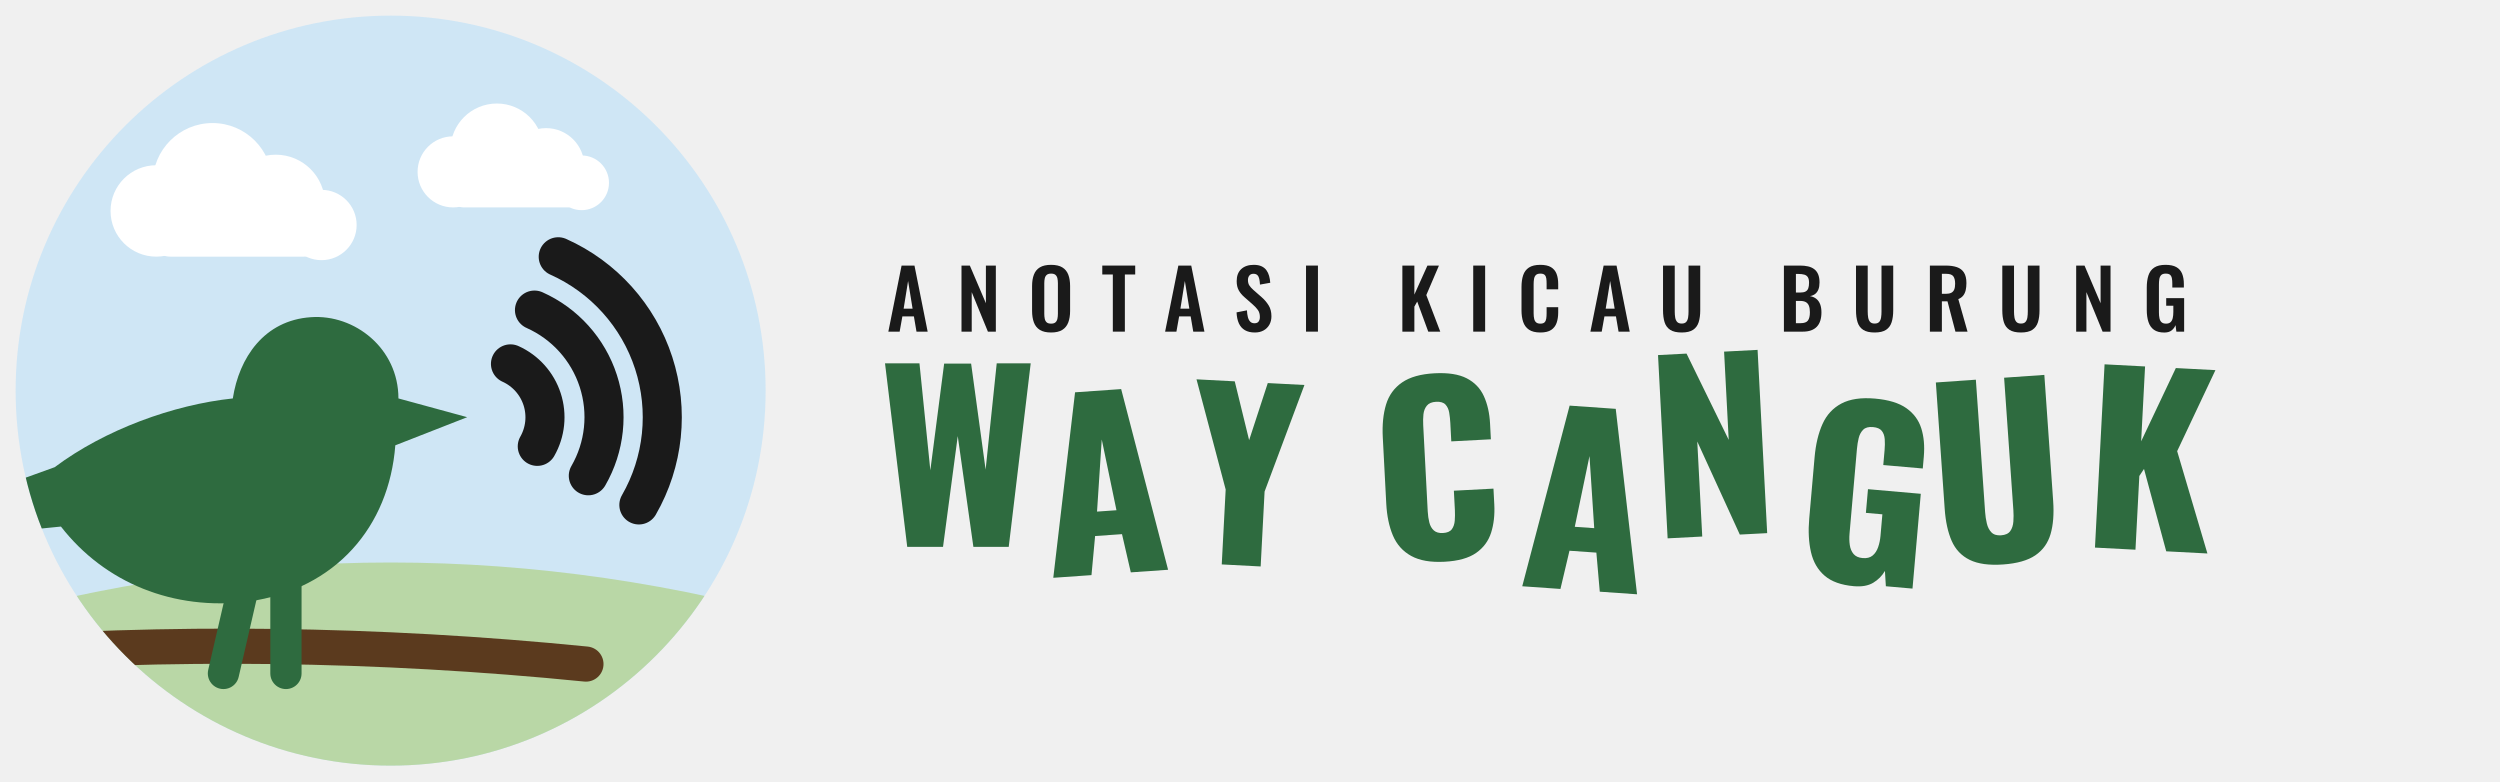
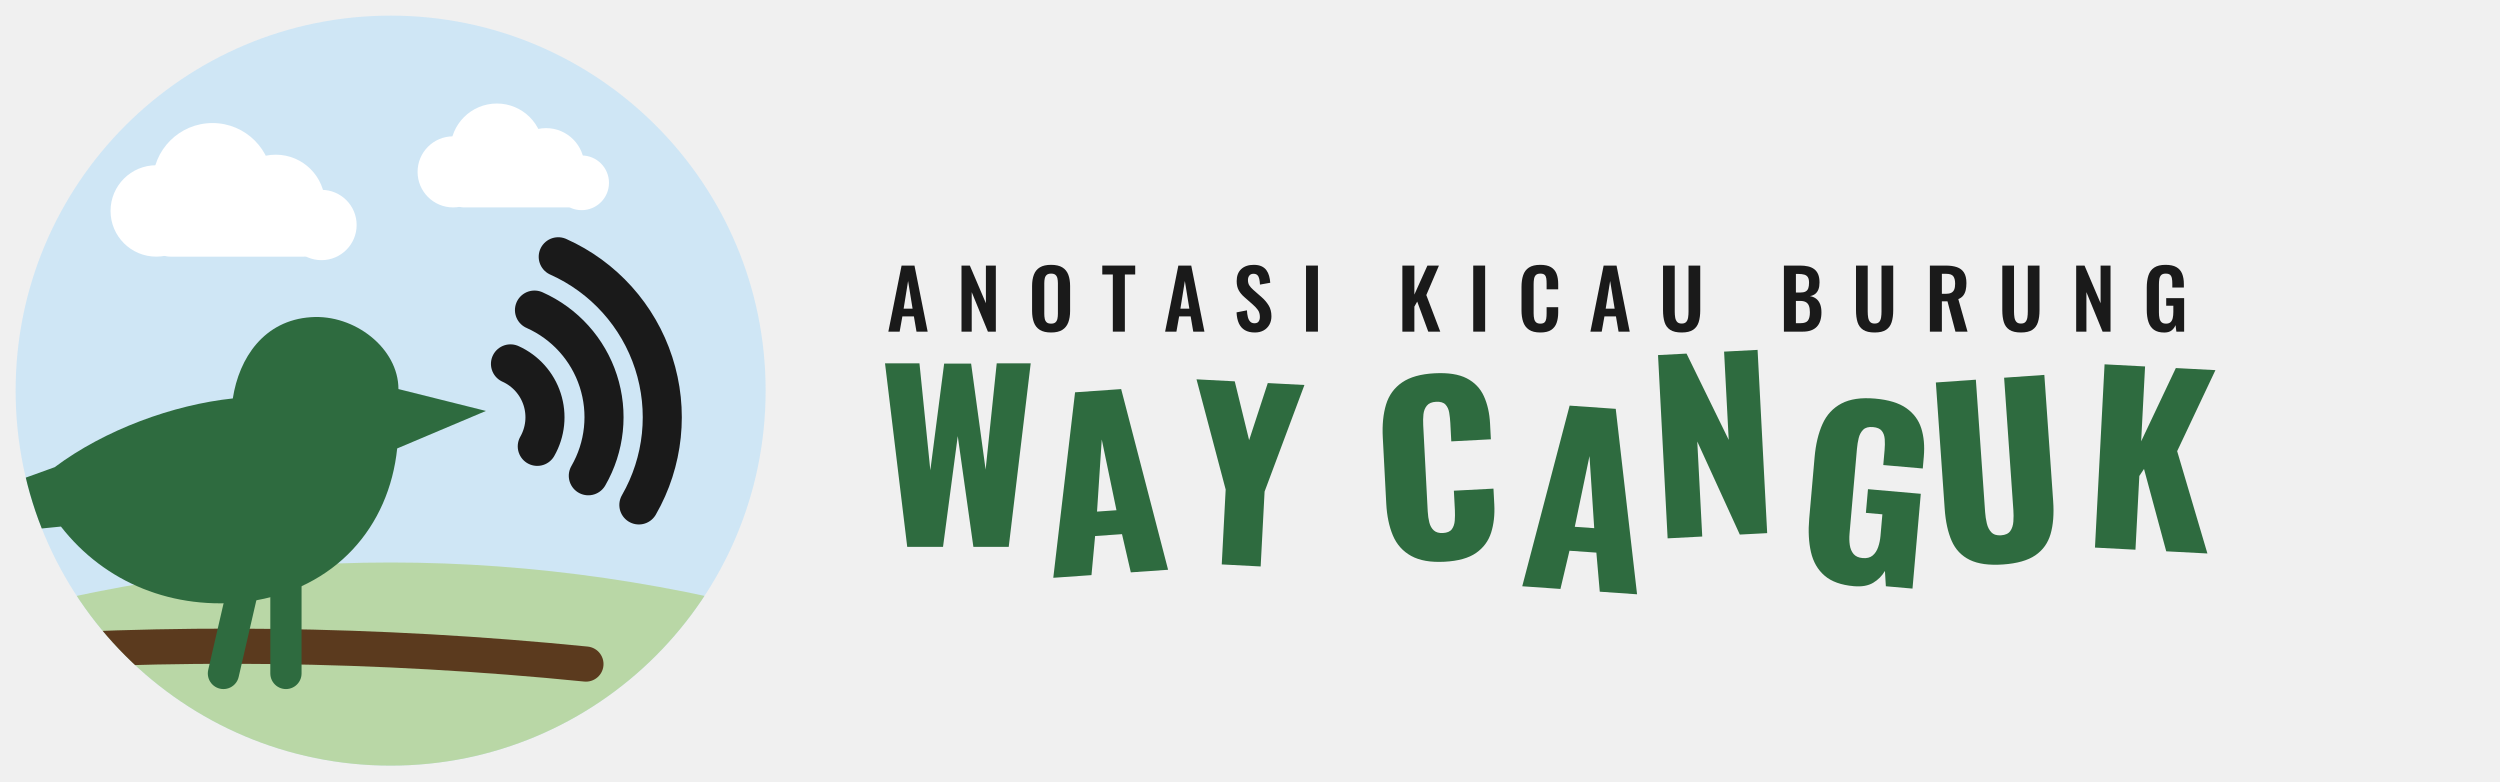
<svg xmlns="http://www.w3.org/2000/svg" viewBox="0 0 640 200">
  <defs>
    <clipPath id="c">
      <circle cx="100" cy="100" r="96" />
    </clipPath>
  </defs>
  <g clip-path="url(#c)">
    <circle cx="100" cy="100" r="96" fill="#CFE6F5" />
    <path d="M-10 160 Q100 128 210 160 L210 210 L-10 210 Z" fill="#B9D7A6" />
    <circle cx="40.0" cy="54.0" r="11.7" fill="#FFFFFF" />
    <circle cx="54.4" cy="46.8" r="15.3" fill="#FFFFFF" />
    <circle cx="70.6" cy="52.2" r="12.6" fill="#FFFFFF" />
    <circle cx="82.3" cy="57.6" r="9.0" fill="#FFFFFF" />
    <rect x="38.2" y="54.0" width="45.0" height="11.7" rx="5.4" fill="#FFFFFF" />
    <circle cx="116.0" cy="44.0" r="9.1" fill="#FFFFFF" />
    <circle cx="127.2" cy="38.4" r="11.9" fill="#FFFFFF" />
    <circle cx="139.8" cy="42.6" r="9.8" fill="#FFFFFF" />
    <circle cx="148.9" cy="46.8" r="7.0" fill="#FFFFFF" />
    <rect x="114.6" y="44.0" width="35.0" height="9.1" rx="4.2" fill="#FFFFFF" />
    <path d="M-10 168 Q70 162 150 170" stroke="#5B3A1E" stroke-width="9" fill="none" stroke-linecap="round" />
    <g transform="translate(54 118) scale(1.6) translate(-50 -45)">
-       <path d="M91 38 L80 35 C80 27 73 21.5 66 22 C58.5 22.5 54.5 28.5 53.5 35 C44 36 33 40 25 46 L7 52.5 L11 57 L26 55.5 C33 64.5 44 69 56 67.5 C70 65.5 78.5 55.5 79.5 42.5 Z" fill="#2E6B3F" />
+       <path d="M94 37 L80 33.5 C80 27 73 21.5 66 22 C58.5 22.5 54.5 28.5 53.5 35 C44 36 33 40 25 46 L7 52.5 L11 57 L26 55.5 C33 64.5 44 69 56 67.5 C70 65.5 78.5 55.5 79.8 43 Z" fill="#2E6B3F" />
      <path d="M55 66 L52 79 M62 65 L62 79" stroke="#2E6B3F" stroke-width="5" stroke-linecap="round" fill="none" />
    </g>
    <g transform="rotate(-18 124.6 106.8)">
      <path d="M134.6 95.7 A15 15 0 0 1 134.6 117.9" stroke="#1A1A1A" stroke-width="10" fill="none" stroke-linecap="round" />
      <path d="M144.7 84.5 A30 30 0 0 1 144.7 129.1" stroke="#1A1A1A" stroke-width="10" fill="none" stroke-linecap="round" />
      <path d="M154.7 73.4 A45 45 0 0 1 154.7 140.2" stroke="#1A1A1A" stroke-width="10" fill="none" stroke-linecap="round" />
    </g>
  </g>
  <path d="M227.418 84.9 230.805 67.987H234.105L237.48 84.9H234.621L233.956 80.996H231.006L230.31 84.9ZM231.33 79.025H233.621L232.471 71.931Z" fill="#1A1A1A" />
  <path d="M246.142 84.9V67.987H248.278L252.391 77.626V67.987H254.936V84.9H252.904L248.761 74.787V84.9Z" fill="#1A1A1A" />
  <path d="M269.074 85.12Q267.264 85.12 266.198 84.452Q265.132 83.784 264.672 82.536Q264.212 81.288 264.212 79.586V73.24Q264.212 71.527 264.677 70.31Q265.142 69.093 266.203 68.446Q267.264 67.798 269.074 67.798Q270.894 67.798 271.955 68.451Q273.017 69.103 273.482 70.315Q273.947 71.527 273.947 73.24V79.596Q273.947 81.288 273.482 82.531Q273.017 83.774 271.955 84.447Q270.894 85.12 269.074 85.12ZM269.074 82.852Q269.83 82.852 270.203 82.515Q270.575 82.177 270.699 81.601Q270.823 81.026 270.823 80.323V72.534Q270.823 71.82 270.699 71.26Q270.575 70.7 270.203 70.373Q269.83 70.045 269.074 70.045Q268.339 70.045 267.961 70.373Q267.584 70.7 267.46 71.26Q267.336 71.82 267.336 72.534V80.323Q267.336 81.026 267.454 81.601Q267.573 82.177 267.945 82.515Q268.317 82.852 269.074 82.852Z" fill="#1A1A1A" />
  <path d="M284.883 84.9V70.269H282.184V67.987H290.613V70.269H287.965V84.9Z" fill="#1A1A1A" />
  <path d="M298.271 84.9 301.658 67.987H304.957L308.333 84.9H305.473L304.809 80.996H301.859L301.163 84.9ZM302.183 79.025H304.474L303.323 71.931Z" fill="#1A1A1A" />
  <path d="M321.242 85.12Q319.716 85.12 318.696 84.526Q317.677 83.932 317.154 82.788Q316.632 81.643 316.559 79.966L319.218 79.446Q319.259 80.44 319.457 81.189Q319.654 81.938 320.064 82.347Q320.473 82.755 321.145 82.755Q321.891 82.755 322.21 82.303Q322.529 81.851 322.529 81.16Q322.529 80.065 322.018 79.355Q321.507 78.645 320.681 77.924L318.553 76.054Q317.653 75.28 317.121 74.328Q316.59 73.375 316.59 71.972Q316.59 69.963 317.762 68.88Q318.935 67.798 320.956 67.798Q322.141 67.798 322.936 68.161Q323.73 68.525 324.199 69.17Q324.667 69.815 324.894 70.64Q325.122 71.465 325.183 72.388L322.553 72.856Q322.512 72.064 322.384 71.439Q322.255 70.815 321.909 70.452Q321.563 70.089 320.891 70.089Q320.197 70.089 319.836 70.542Q319.475 70.996 319.475 71.667Q319.475 72.526 319.833 73.075Q320.191 73.625 320.851 74.211L322.957 76.06Q323.993 76.949 324.74 78.124Q325.487 79.299 325.487 80.972Q325.487 82.192 324.954 83.133Q324.421 84.074 323.47 84.597Q322.518 85.12 321.242 85.12Z" fill="#1A1A1A" />
  <path d="M334.341 84.9V67.987H337.392V84.9Z" fill="#1A1A1A" />
  <path d="M359.006 84.9V67.987H362.077V75.414L365.421 67.987H368.368L365.135 75.538L368.706 84.9H365.634L362.807 77.203L362.077 78.497V84.9Z" fill="#1A1A1A" />
  <path d="M377.145 84.9V67.987H380.196V84.9Z" fill="#1A1A1A" />
  <path d="M394.327 85.12Q392.467 85.12 391.41 84.396Q390.354 83.671 389.93 82.402Q389.506 81.134 389.506 79.493V73.456Q389.506 71.723 389.93 70.454Q390.354 69.186 391.41 68.492Q392.467 67.798 394.327 67.798Q396.065 67.798 397.059 68.399Q398.053 69 398.476 70.096Q398.899 71.193 398.899 72.674V74.075H395.932V72.626Q395.932 71.913 395.86 71.327Q395.787 70.741 395.456 70.393Q395.125 70.045 394.337 70.045Q393.551 70.045 393.183 70.414Q392.815 70.782 392.712 71.404Q392.608 72.025 392.608 72.8V80.149Q392.608 81.056 392.758 81.657Q392.907 82.258 393.285 82.555Q393.663 82.852 394.337 82.852Q395.104 82.852 395.435 82.489Q395.767 82.126 395.849 81.514Q395.932 80.902 395.932 80.159V78.637H398.899V79.997Q398.899 81.488 398.496 82.647Q398.094 83.805 397.105 84.463Q396.116 85.12 394.327 85.12Z" fill="#1A1A1A" />
  <path d="M407.146 84.9 410.533 67.987H413.833L417.208 84.9H414.349L413.684 80.996H410.734L410.039 84.9ZM411.058 79.025H413.349L412.199 71.931Z" fill="#1A1A1A" />
  <path d="M430.504 85.12Q428.613 85.12 427.572 84.438Q426.531 83.756 426.133 82.484Q425.735 81.212 425.735 79.437V67.987H428.734V79.778Q428.734 80.573 428.848 81.277Q428.961 81.981 429.344 82.406Q429.727 82.831 430.504 82.831Q431.301 82.831 431.674 82.406Q432.046 81.981 432.155 81.277Q432.263 80.573 432.263 79.778V67.987H435.262V79.437Q435.262 81.212 434.859 82.484Q434.456 83.756 433.425 84.438Q432.395 85.12 430.504 85.12Z" fill="#1A1A1A" />
  <path d="M456.682 84.9V67.987H460.836Q461.952 67.987 462.862 68.195Q463.772 68.402 464.433 68.897Q465.094 69.392 465.446 70.228Q465.798 71.065 465.798 72.323Q465.798 73.356 465.516 74.086Q465.233 74.816 464.69 75.243Q464.147 75.671 463.344 75.807Q464.345 75.983 464.993 76.515Q465.641 77.046 465.966 77.908Q466.29 78.769 466.29 79.98Q466.29 81.184 465.991 82.109Q465.692 83.034 465.1 83.649Q464.508 84.265 463.619 84.582Q462.73 84.9 461.548 84.9ZM459.753 82.735H460.931Q462.334 82.735 462.834 82.053Q463.334 81.371 463.334 79.947Q463.334 78.936 463.09 78.297Q462.846 77.657 462.3 77.346Q461.754 77.034 460.829 77.034H459.753ZM459.753 74.894H460.807Q461.734 74.894 462.233 74.623Q462.732 74.352 462.924 73.79Q463.116 73.228 463.116 72.377Q463.116 71.466 462.821 70.982Q462.525 70.498 461.919 70.313Q461.312 70.129 460.36 70.129H459.753Z" fill="#1A1A1A" />
  <path d="M479.906 85.12Q478.015 85.12 476.974 84.438Q475.933 83.756 475.535 82.484Q475.137 81.212 475.137 79.437V67.987H478.136V79.778Q478.136 80.573 478.25 81.277Q478.364 81.981 478.746 82.406Q479.129 82.831 479.906 82.831Q480.703 82.831 481.076 82.406Q481.448 81.981 481.557 81.277Q481.665 80.573 481.665 79.778V67.987H484.665V79.437Q484.665 81.212 484.261 82.484Q483.858 83.756 482.827 84.438Q481.797 85.12 479.906 85.12Z" fill="#1A1A1A" />
  <path d="M494.051 84.9V67.987H498.101Q499.803 67.987 500.985 68.398Q502.167 68.81 502.786 69.791Q503.404 70.772 503.404 72.466Q503.404 73.479 503.217 74.289Q503.03 75.098 502.576 75.673Q502.122 76.248 501.327 76.574L503.685 84.9H500.59L498.56 77.149H497.121V84.9ZM497.121 75.22H498.095Q498.989 75.22 499.519 74.954Q500.048 74.687 500.281 74.119Q500.514 73.551 500.514 72.638Q500.514 71.36 500.047 70.73Q499.579 70.099 498.252 70.099H497.121Z" fill="#1A1A1A" />
  <path d="M517.358 85.12Q515.466 85.12 514.426 84.438Q513.385 83.756 512.987 82.484Q512.589 81.212 512.589 79.437V67.987H515.588V79.778Q515.588 80.573 515.701 81.277Q515.815 81.981 516.198 82.406Q516.581 82.831 517.358 82.831Q518.155 82.831 518.528 82.406Q518.9 81.981 519.009 81.277Q519.117 80.573 519.117 79.778V67.987H522.116V79.437Q522.116 81.212 521.713 82.484Q521.309 83.756 520.279 84.438Q519.249 85.12 517.358 85.12Z" fill="#1A1A1A" />
  <path d="M531.502 84.9V67.987H533.638L537.751 77.626V67.987H540.296V84.9H538.264L534.121 74.787V84.9Z" fill="#1A1A1A" />
  <path d="M554.066 85.13Q552.393 85.13 551.41 84.425Q550.428 83.719 550 82.409Q549.572 81.098 549.572 79.324V73.655Q549.572 71.829 549.996 70.519Q550.42 69.208 551.476 68.503Q552.533 67.798 554.383 67.798Q556.121 67.798 557.146 68.379Q558.17 68.96 558.62 70.061Q559.069 71.163 559.069 72.736V73.6H556.112V72.636Q556.112 71.82 556.004 71.245Q555.895 70.669 555.543 70.357Q555.191 70.045 554.425 70.045Q553.607 70.045 553.24 70.444Q552.872 70.844 552.779 71.491Q552.686 72.138 552.686 72.912V79.984Q552.686 80.861 552.831 81.509Q552.976 82.156 553.375 82.504Q553.774 82.852 554.509 82.852Q555.255 82.852 555.66 82.479Q556.064 82.105 556.219 81.432Q556.375 80.759 556.375 79.852V78.262H554.547V76.322H559.14V84.9H557.151L556.933 83.238Q556.598 84.059 555.921 84.595Q555.243 85.13 554.066 85.13Z" fill="#1A1A1A" />
  <path d="M232.25 140.0 226.566 93.02H235.382L238.166 120.396L241.704 93.078H248.606L252.318 120.222L255.16 93.02H263.86L258.234 140.0H249.186L245.184 111.638L241.414 140.0Z" fill="#2E6B3F" />
  <path d="M269.641 147.915 275.216 100.43 287.019 99.605 299.033 145.86 289.487 146.527 287.233 136.743 280.347 137.224 279.419 147.231ZM280.84 130.969 285.816 130.621 282.05 112.511Z" fill="#2E6B3F" />
  <path d="M312.767 144.492 313.772 125.32 306.306 97.109 316.095 97.622 319.777 112.683 324.551 98.065 333.934 98.557 323.734 125.842 322.729 145.014Z" fill="#2E6B3F" />
  <path d="M369.775 143.809Q364.447 144.088 361.246 142.31Q358.046 140.532 356.588 137.095Q355.13 133.657 354.881 128.908L353.995 111.995Q353.74 107.13 354.83 103.559Q355.921 99.988 358.919 97.914Q361.918 95.84 367.247 95.561Q372.46 95.288 375.474 96.843Q378.489 98.398 379.866 101.404Q381.243 104.411 381.452 108.407L381.665 112.461L371.529 112.993L371.283 108.301Q371.21 106.911 370.999 105.644Q370.787 104.378 370.048 103.574Q369.309 102.771 367.629 102.859Q366.007 102.944 365.271 103.854Q364.535 104.763 364.4 106.077Q364.266 107.391 364.342 108.839L365.498 130.907Q365.58 132.471 365.909 133.76Q366.238 135.05 367.061 135.791Q367.884 136.532 369.39 136.453Q371.011 136.368 371.663 135.492Q372.314 134.615 372.417 133.274Q372.521 131.933 372.449 130.543L372.191 125.619L382.327 125.088L382.539 129.143Q382.749 133.139 381.727 136.358Q380.705 139.577 377.875 141.555Q375.046 143.532 369.775 143.809Z" fill="#2E6B3F" />
  <path d="M389.695 150.085 401.825 103.838 413.628 104.664 419.087 152.14 409.541 151.473 408.67 141.47 401.785 140.988 399.473 150.769ZM403.144 134.862 408.12 135.21 406.91 116.753Z" fill="#2E6B3F" />
  <path d="M426.913 137.818 424.454 90.902 431.752 90.52 442.551 112.605 441.367 90.016 449.94 89.567 452.398 136.482 445.39 136.85 434.5 113.027 435.775 137.353Z" fill="#2E6B3F" />
  <path d="M474.574 150.063Q469.72 149.639 467.095 147.371Q464.469 145.104 463.606 141.331Q462.742 137.559 463.162 132.763L464.537 117.047Q464.972 112.078 466.561 108.549Q468.151 105.02 471.416 103.297Q474.682 101.574 479.998 102.039Q485.198 102.494 488.022 104.488Q490.846 106.482 491.849 109.655Q492.852 112.829 492.493 116.931L492.231 119.936L482.119 119.051L482.453 115.237Q482.584 113.735 482.493 112.446Q482.402 111.158 481.748 110.314Q481.094 109.471 479.476 109.33Q477.801 109.183 476.971 110.013Q476.142 110.843 475.823 112.154Q475.505 113.465 475.378 114.91L473.483 136.577Q473.346 138.137 473.545 139.523Q473.744 140.908 474.509 141.819Q475.273 142.73 476.833 142.867Q478.451 143.008 479.394 142.218Q480.336 141.427 480.804 140.07Q481.272 138.714 481.409 137.154L481.889 131.665L477.671 131.296L478.202 125.229L491.722 126.412L489.599 150.679L482.781 150.083L482.542 146.161Q481.446 148.045 479.541 149.188Q477.636 150.331 474.574 150.063Z" fill="#2E6B3F" />
  <path d="M512.791 144.505Q507.41 144.881 504.249 143.329Q501.088 141.777 499.636 138.477Q498.185 135.177 497.841 130.259L495.579 97.916L505.82 97.2L508.191 131.105Q508.292 132.552 508.625 133.982Q508.957 135.412 509.803 136.283Q510.649 137.154 512.269 137.041Q513.947 136.924 514.634 135.945Q515.322 134.967 515.423 133.506Q515.525 132.046 515.423 130.599L513.053 96.694L523.351 95.974L525.613 128.317Q525.957 133.235 524.95 136.707Q523.942 140.178 521.057 142.153Q518.172 144.129 512.791 144.505Z" fill="#2E6B3F" />
  <path d="M536.311 140.182 538.77 93.267 549.138 93.81 548.133 112.982 557.015 94.223 567.151 94.754 557.352 115.497 565.098 141.691 554.556 141.138 548.866 120.048 547.669 121.843 546.679 140.725Z" fill="#2E6B3F" />
</svg>
